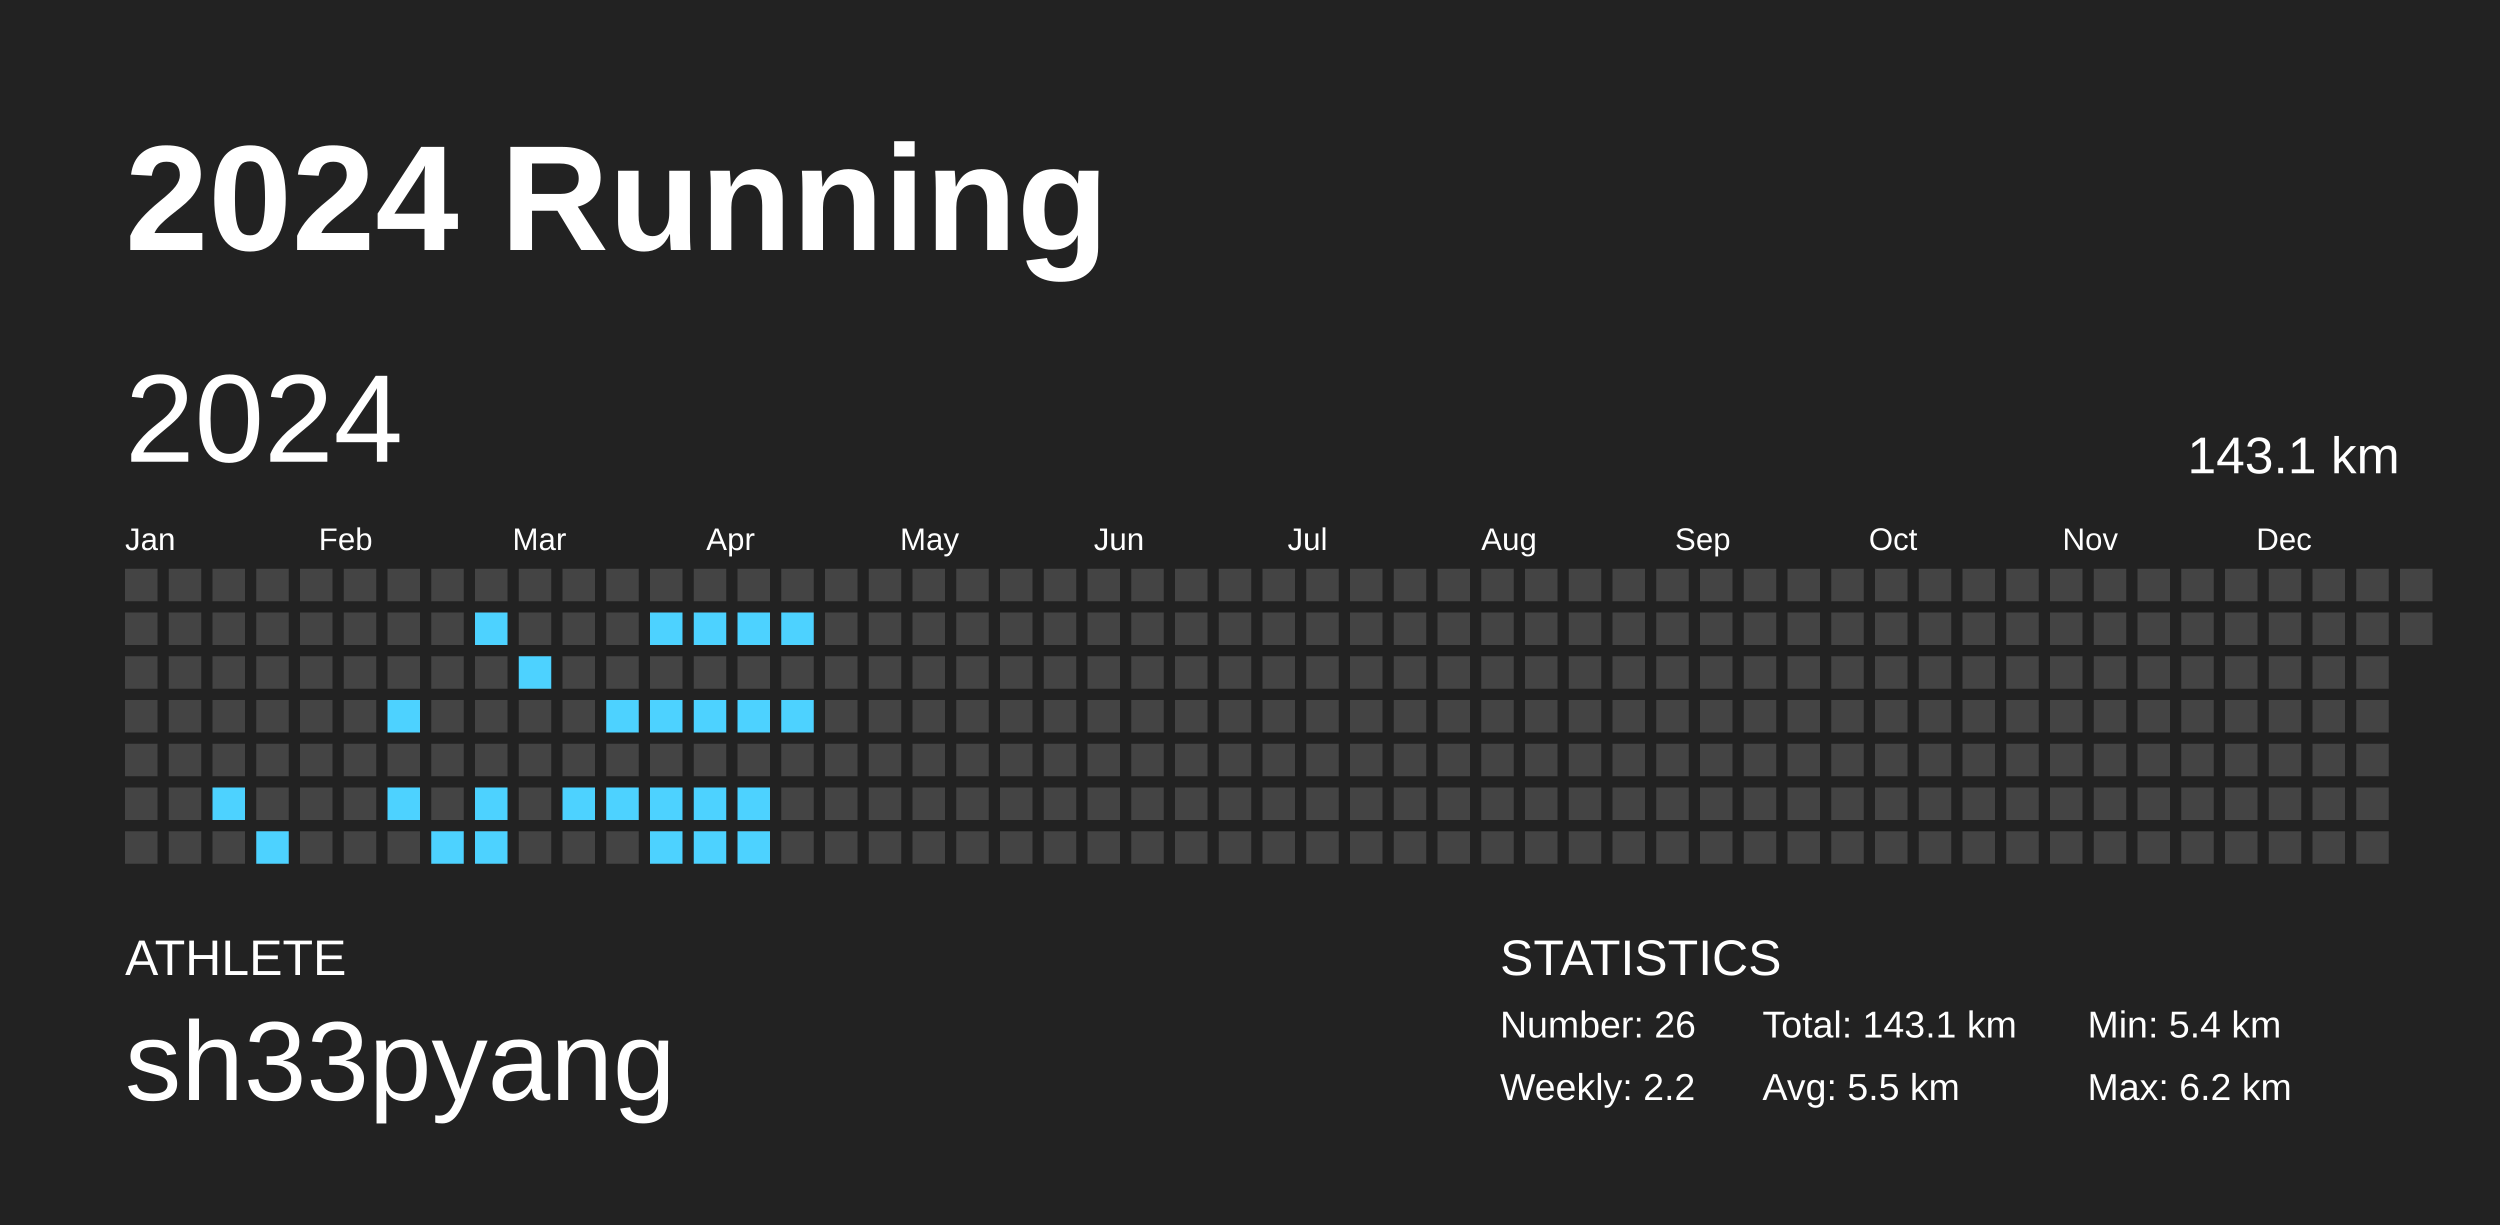
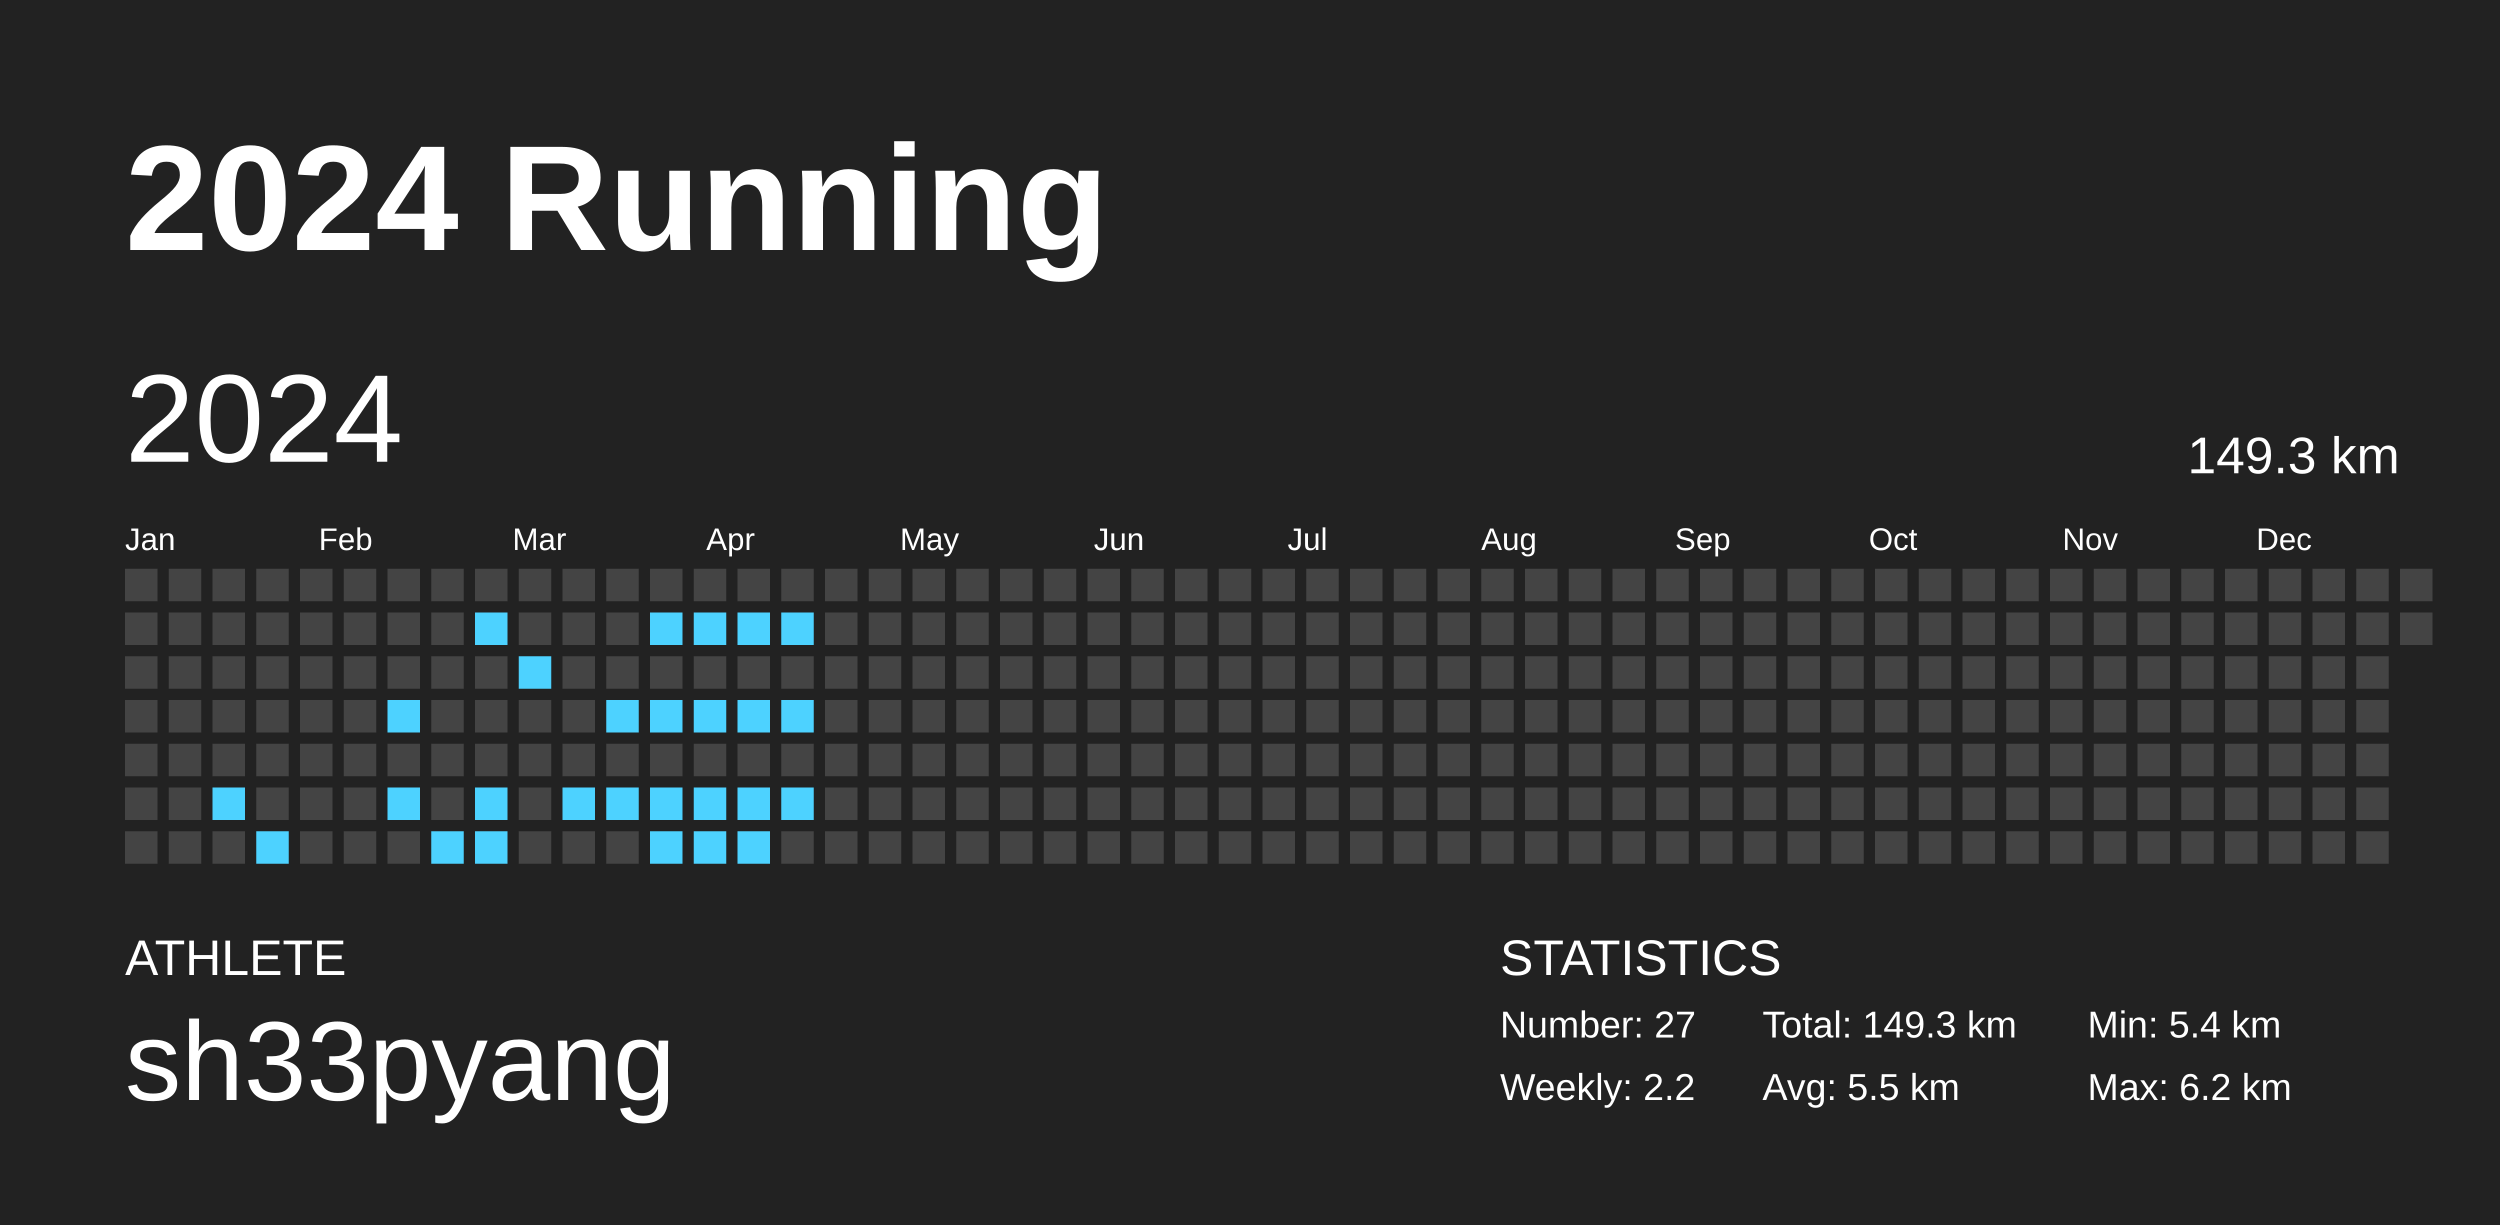
<svg xmlns="http://www.w3.org/2000/svg" baseProfile="full" height="98mm" version="1.1" viewBox="0,0,200,98" width="200mm">
  <defs />
  <rect fill="#222222" height="98" width="200" x="0" y="0" />
  <text fill="#FFFFFF" style="font-size:12px; font-family:Arial; font-weight:bold;" x="10" y="20">2024 Running</text>
  <text fill="#FFFFFF" style="font-size:4px; font-family:Arial" x="10" y="78">ATHLETE</text>
  <text fill="#FFFFFF" style="font-size:9px; font-family:Arial" x="10" y="88">sh33pyang</text>
  <text fill="#FFFFFF" style="font-size:4px; font-family:Arial" x="120" y="78">STATISTICS</text>
-   <text fill="#FFFFFF" style="font-size:3px; font-family:Arial" x="120" y="83">Number: 26</text>
+   <text fill="#FFFFFF" style="font-size:3px; font-family:Arial" x="120" y="83">Number: 27</text>
  <text fill="#FFFFFF" style="font-size:3px; font-family:Arial" x="120" y="88">Weekly: 2.2</text>
-   <text fill="#FFFFFF" style="font-size:3px; font-family:Arial" x="141" y="83">Total: 143.1 km</text>
+   <text fill="#FFFFFF" style="font-size:3px; font-family:Arial" x="141" y="83">Total: 149.3 km</text>
  <text fill="#FFFFFF" style="font-size:3px; font-family:Arial" x="141" y="88">Avg: 5.5 km</text>
  <text fill="#FFFFFF" style="font-size:3px; font-family:Arial" x="167" y="83">Min: 5.4 km</text>
  <text fill="#FFFFFF" style="font-size:3px; font-family:Arial" x="167" y="88">Max: 6.2 km</text>
  <text dominant-baseline="hanging" fill="#FFFFFF" style="font-size:10.0px; font-family:Arial;" x="10" y="30">2024</text>
-   <text dominant-baseline="hanging" fill="#FFFFFF" style="font-size:4.125px; font-family:Arial;" x="175" y="35">143.1 km</text>
+   <text dominant-baseline="hanging" fill="#FFFFFF" style="font-size:4.125px; font-family:Arial;" x="175" y="35">149.3 km</text>
  <text fill="#FFFFFF" style="font-size:2.5px; font-family:Arial" x="10.0" y="44">Jan</text>
  <text fill="#FFFFFF" style="font-size:2.5px; font-family:Arial" x="25.5" y="44">Feb</text>
  <text fill="#FFFFFF" style="font-size:2.5px; font-family:Arial" x="41.0" y="44">Mar</text>
  <text fill="#FFFFFF" style="font-size:2.5px; font-family:Arial" x="56.5" y="44">Apr</text>
  <text fill="#FFFFFF" style="font-size:2.5px; font-family:Arial" x="72.0" y="44">May</text>
  <text fill="#FFFFFF" style="font-size:2.5px; font-family:Arial" x="87.5" y="44">Jun</text>
  <text fill="#FFFFFF" style="font-size:2.5px; font-family:Arial" x="103.0" y="44">Jul</text>
  <text fill="#FFFFFF" style="font-size:2.5px; font-family:Arial" x="118.5" y="44">Aug</text>
  <text fill="#FFFFFF" style="font-size:2.5px; font-family:Arial" x="134.0" y="44">Sep</text>
  <text fill="#FFFFFF" style="font-size:2.5px; font-family:Arial" x="149.5" y="44">Oct</text>
  <text fill="#FFFFFF" style="font-size:2.5px; font-family:Arial" x="165.0" y="44">Nov</text>
  <text fill="#FFFFFF" style="font-size:2.5px; font-family:Arial" x="180.5" y="44">Dec</text>
  <rect fill="#444444" height="2.6" width="2.6" x="10.0" y="45.5" />
  <rect fill="#444444" height="2.6" width="2.6" x="10.0" y="49.0" />
  <rect fill="#444444" height="2.6" width="2.6" x="10.0" y="52.5" />
  <rect fill="#444444" height="2.6" width="2.6" x="10.0" y="56.0" />
  <rect fill="#444444" height="2.6" width="2.6" x="10.0" y="59.5" />
  <rect fill="#444444" height="2.6" width="2.6" x="10.0" y="63.0" />
  <rect fill="#444444" height="2.6" width="2.6" x="10.0" y="66.5" />
  <rect fill="#444444" height="2.6" width="2.6" x="13.5" y="45.5" />
  <rect fill="#444444" height="2.6" width="2.6" x="13.5" y="49.0" />
  <rect fill="#444444" height="2.6" width="2.6" x="13.5" y="52.5" />
  <rect fill="#444444" height="2.6" width="2.6" x="13.5" y="56.0" />
  <rect fill="#444444" height="2.6" width="2.6" x="13.5" y="59.5" />
  <rect fill="#444444" height="2.6" width="2.6" x="13.5" y="63.0" />
  <rect fill="#444444" height="2.6" width="2.6" x="13.5" y="66.5" />
  <rect fill="#444444" height="2.6" width="2.6" x="17.0" y="45.5" />
  <rect fill="#444444" height="2.6" width="2.6" x="17.0" y="49.0" />
  <rect fill="#444444" height="2.6" width="2.6" x="17.0" y="52.5" />
  <rect fill="#444444" height="2.6" width="2.6" x="17.0" y="56.0" />
  <rect fill="#444444" height="2.6" width="2.6" x="17.0" y="59.5" />
  <rect fill="#4dd2ff" height="2.6" width="2.6" x="17.0" y="63.0" />
  <rect fill="#444444" height="2.6" width="2.6" x="17.0" y="66.5" />
  <rect fill="#444444" height="2.6" width="2.6" x="20.5" y="45.5" />
  <rect fill="#444444" height="2.6" width="2.6" x="20.5" y="49.0" />
  <rect fill="#444444" height="2.6" width="2.6" x="20.5" y="52.5" />
  <rect fill="#444444" height="2.6" width="2.6" x="20.5" y="56.0" />
  <rect fill="#444444" height="2.6" width="2.6" x="20.5" y="59.5" />
  <rect fill="#444444" height="2.6" width="2.6" x="20.5" y="63.0" />
  <rect fill="#4dd2ff" height="2.6" width="2.6" x="20.5" y="66.5" />
  <rect fill="#444444" height="2.6" width="2.6" x="24.0" y="45.5" />
  <rect fill="#444444" height="2.6" width="2.6" x="24.0" y="49.0" />
  <rect fill="#444444" height="2.6" width="2.6" x="24.0" y="52.5" />
  <rect fill="#444444" height="2.6" width="2.6" x="24.0" y="56.0" />
  <rect fill="#444444" height="2.6" width="2.6" x="24.0" y="59.5" />
  <rect fill="#444444" height="2.6" width="2.6" x="24.0" y="63.0" />
  <rect fill="#444444" height="2.6" width="2.6" x="24.0" y="66.5" />
  <rect fill="#444444" height="2.6" width="2.6" x="27.5" y="45.5" />
  <rect fill="#444444" height="2.6" width="2.6" x="27.5" y="49.0" />
  <rect fill="#444444" height="2.6" width="2.6" x="27.5" y="52.5" />
  <rect fill="#444444" height="2.6" width="2.6" x="27.5" y="56.0" />
  <rect fill="#444444" height="2.6" width="2.6" x="27.5" y="59.5" />
  <rect fill="#444444" height="2.6" width="2.6" x="27.5" y="63.0" />
  <rect fill="#444444" height="2.6" width="2.6" x="27.5" y="66.5" />
  <rect fill="#444444" height="2.6" width="2.6" x="31.0" y="45.5" />
  <rect fill="#444444" height="2.6" width="2.6" x="31.0" y="49.0" />
  <rect fill="#444444" height="2.6" width="2.6" x="31.0" y="52.5" />
  <rect fill="#4dd2ff" height="2.6" width="2.6" x="31.0" y="56.0" />
  <rect fill="#444444" height="2.6" width="2.6" x="31.0" y="59.5" />
  <rect fill="#4dd2ff" height="2.6" width="2.6" x="31.0" y="63.0" />
  <rect fill="#444444" height="2.6" width="2.6" x="31.0" y="66.5" />
  <rect fill="#444444" height="2.6" width="2.6" x="34.5" y="45.5" />
  <rect fill="#444444" height="2.6" width="2.6" x="34.5" y="49.0" />
  <rect fill="#444444" height="2.6" width="2.6" x="34.5" y="52.5" />
  <rect fill="#444444" height="2.6" width="2.6" x="34.5" y="56.0" />
  <rect fill="#444444" height="2.6" width="2.6" x="34.5" y="59.5" />
  <rect fill="#444444" height="2.6" width="2.6" x="34.5" y="63.0" />
  <rect fill="#4dd2ff" height="2.6" width="2.6" x="34.5" y="66.5" />
  <rect fill="#444444" height="2.6" width="2.6" x="38.0" y="45.5" />
  <rect fill="#4dd2ff" height="2.6" width="2.6" x="38.0" y="49.0" />
  <rect fill="#444444" height="2.6" width="2.6" x="38.0" y="52.5" />
  <rect fill="#444444" height="2.6" width="2.6" x="38.0" y="56.0" />
  <rect fill="#444444" height="2.6" width="2.6" x="38.0" y="59.5" />
  <rect fill="#4dd2ff" height="2.6" width="2.6" x="38.0" y="63.0" />
  <rect fill="#4dd2ff" height="2.6" width="2.6" x="38.0" y="66.5" />
  <rect fill="#444444" height="2.6" width="2.6" x="41.5" y="45.5" />
  <rect fill="#444444" height="2.6" width="2.6" x="41.5" y="49.0" />
  <rect fill="#4dd2ff" height="2.6" width="2.6" x="41.5" y="52.5" />
  <rect fill="#444444" height="2.6" width="2.6" x="41.5" y="56.0" />
  <rect fill="#444444" height="2.6" width="2.6" x="41.5" y="59.5" />
  <rect fill="#444444" height="2.6" width="2.6" x="41.5" y="63.0" />
  <rect fill="#444444" height="2.6" width="2.6" x="41.5" y="66.5" />
  <rect fill="#444444" height="2.6" width="2.6" x="45.0" y="45.5" />
  <rect fill="#444444" height="2.6" width="2.6" x="45.0" y="49.0" />
  <rect fill="#444444" height="2.6" width="2.6" x="45.0" y="52.5" />
  <rect fill="#444444" height="2.6" width="2.6" x="45.0" y="56.0" />
  <rect fill="#444444" height="2.6" width="2.6" x="45.0" y="59.5" />
  <rect fill="#4dd2ff" height="2.6" width="2.6" x="45.0" y="63.0" />
  <rect fill="#444444" height="2.6" width="2.6" x="45.0" y="66.5" />
  <rect fill="#444444" height="2.6" width="2.6" x="48.5" y="45.5" />
  <rect fill="#444444" height="2.6" width="2.6" x="48.5" y="49.0" />
  <rect fill="#444444" height="2.6" width="2.6" x="48.5" y="52.5" />
  <rect fill="#4dd2ff" height="2.6" width="2.6" x="48.5" y="56.0" />
  <rect fill="#444444" height="2.6" width="2.6" x="48.5" y="59.5" />
  <rect fill="#4dd2ff" height="2.6" width="2.6" x="48.5" y="63.0" />
  <rect fill="#444444" height="2.6" width="2.6" x="48.5" y="66.5" />
  <rect fill="#444444" height="2.6" width="2.6" x="52.0" y="45.5" />
  <rect fill="#4dd2ff" height="2.6" width="2.6" x="52.0" y="49.0" />
  <rect fill="#444444" height="2.6" width="2.6" x="52.0" y="52.5" />
  <rect fill="#4dd2ff" height="2.6" width="2.6" x="52.0" y="56.0" />
  <rect fill="#444444" height="2.6" width="2.6" x="52.0" y="59.5" />
  <rect fill="#4dd2ff" height="2.6" width="2.6" x="52.0" y="63.0" />
  <rect fill="#4dd2ff" height="2.6" width="2.6" x="52.0" y="66.5" />
  <rect fill="#444444" height="2.6" width="2.6" x="55.5" y="45.5" />
  <rect fill="#4dd2ff" height="2.6" width="2.6" x="55.5" y="49.0" />
  <rect fill="#444444" height="2.6" width="2.6" x="55.5" y="52.5" />
  <rect fill="#4dd2ff" height="2.6" width="2.6" x="55.5" y="56.0" />
  <rect fill="#444444" height="2.6" width="2.6" x="55.5" y="59.5" />
  <rect fill="#4dd2ff" height="2.6" width="2.6" x="55.5" y="63.0" />
  <rect fill="#4dd2ff" height="2.6" width="2.6" x="55.5" y="66.5" />
  <rect fill="#444444" height="2.6" width="2.6" x="59.0" y="45.5" />
  <rect fill="#4dd2ff" height="2.6" width="2.6" x="59.0" y="49.0" />
  <rect fill="#444444" height="2.6" width="2.6" x="59.0" y="52.5" />
  <rect fill="#4dd2ff" height="2.6" width="2.6" x="59.0" y="56.0" />
  <rect fill="#444444" height="2.6" width="2.6" x="59.0" y="59.5" />
  <rect fill="#4dd2ff" height="2.6" width="2.6" x="59.0" y="63.0" />
  <rect fill="#4dd2ff" height="2.6" width="2.6" x="59.0" y="66.5" />
  <rect fill="#444444" height="2.6" width="2.6" x="62.5" y="45.5" />
  <rect fill="#4dd2ff" height="2.6" width="2.6" x="62.5" y="49.0" />
  <rect fill="#444444" height="2.6" width="2.6" x="62.5" y="52.5" />
  <rect fill="#4dd2ff" height="2.6" width="2.6" x="62.5" y="56.0" />
  <rect fill="#444444" height="2.6" width="2.6" x="62.5" y="59.5" />
-   <rect fill="#444444" height="2.6" width="2.6" x="62.5" y="63.0" />
+   <rect fill="#4dd2ff" height="2.6" width="2.6" x="62.5" y="63.0" />
  <rect fill="#444444" height="2.6" width="2.6" x="62.5" y="66.5" />
  <rect fill="#444444" height="2.6" width="2.6" x="66.0" y="45.5" />
  <rect fill="#444444" height="2.6" width="2.6" x="66.0" y="49.0" />
  <rect fill="#444444" height="2.6" width="2.6" x="66.0" y="52.5" />
  <rect fill="#444444" height="2.6" width="2.6" x="66.0" y="56.0" />
  <rect fill="#444444" height="2.6" width="2.6" x="66.0" y="59.5" />
  <rect fill="#444444" height="2.6" width="2.6" x="66.0" y="63.0" />
  <rect fill="#444444" height="2.6" width="2.6" x="66.0" y="66.5" />
  <rect fill="#444444" height="2.6" width="2.6" x="69.5" y="45.5" />
  <rect fill="#444444" height="2.6" width="2.6" x="69.5" y="49.0" />
  <rect fill="#444444" height="2.6" width="2.6" x="69.5" y="52.5" />
  <rect fill="#444444" height="2.6" width="2.6" x="69.5" y="56.0" />
  <rect fill="#444444" height="2.6" width="2.6" x="69.5" y="59.5" />
  <rect fill="#444444" height="2.6" width="2.6" x="69.5" y="63.0" />
  <rect fill="#444444" height="2.6" width="2.6" x="69.5" y="66.5" />
  <rect fill="#444444" height="2.6" width="2.6" x="73.0" y="45.5" />
  <rect fill="#444444" height="2.6" width="2.6" x="73.0" y="49.0" />
  <rect fill="#444444" height="2.6" width="2.6" x="73.0" y="52.5" />
  <rect fill="#444444" height="2.6" width="2.6" x="73.0" y="56.0" />
  <rect fill="#444444" height="2.6" width="2.6" x="73.0" y="59.5" />
  <rect fill="#444444" height="2.6" width="2.6" x="73.0" y="63.0" />
  <rect fill="#444444" height="2.6" width="2.6" x="73.0" y="66.5" />
  <rect fill="#444444" height="2.6" width="2.6" x="76.5" y="45.5" />
  <rect fill="#444444" height="2.6" width="2.6" x="76.5" y="49.0" />
  <rect fill="#444444" height="2.6" width="2.6" x="76.5" y="52.5" />
  <rect fill="#444444" height="2.6" width="2.6" x="76.5" y="56.0" />
  <rect fill="#444444" height="2.6" width="2.6" x="76.5" y="59.5" />
  <rect fill="#444444" height="2.6" width="2.6" x="76.5" y="63.0" />
  <rect fill="#444444" height="2.6" width="2.6" x="76.5" y="66.5" />
  <rect fill="#444444" height="2.6" width="2.6" x="80.0" y="45.5" />
  <rect fill="#444444" height="2.6" width="2.6" x="80.0" y="49.0" />
  <rect fill="#444444" height="2.6" width="2.6" x="80.0" y="52.5" />
  <rect fill="#444444" height="2.6" width="2.6" x="80.0" y="56.0" />
  <rect fill="#444444" height="2.6" width="2.6" x="80.0" y="59.5" />
  <rect fill="#444444" height="2.6" width="2.6" x="80.0" y="63.0" />
  <rect fill="#444444" height="2.6" width="2.6" x="80.0" y="66.5" />
  <rect fill="#444444" height="2.6" width="2.6" x="83.5" y="45.5" />
  <rect fill="#444444" height="2.6" width="2.6" x="83.5" y="49.0" />
  <rect fill="#444444" height="2.6" width="2.6" x="83.5" y="52.5" />
  <rect fill="#444444" height="2.6" width="2.6" x="83.5" y="56.0" />
  <rect fill="#444444" height="2.6" width="2.6" x="83.5" y="59.5" />
  <rect fill="#444444" height="2.6" width="2.6" x="83.5" y="63.0" />
  <rect fill="#444444" height="2.6" width="2.6" x="83.5" y="66.5" />
  <rect fill="#444444" height="2.6" width="2.6" x="87.0" y="45.5" />
  <rect fill="#444444" height="2.6" width="2.6" x="87.0" y="49.0" />
  <rect fill="#444444" height="2.6" width="2.6" x="87.0" y="52.5" />
  <rect fill="#444444" height="2.6" width="2.6" x="87.0" y="56.0" />
  <rect fill="#444444" height="2.6" width="2.6" x="87.0" y="59.5" />
  <rect fill="#444444" height="2.6" width="2.6" x="87.0" y="63.0" />
  <rect fill="#444444" height="2.6" width="2.6" x="87.0" y="66.5" />
  <rect fill="#444444" height="2.6" width="2.6" x="90.5" y="45.5" />
  <rect fill="#444444" height="2.6" width="2.6" x="90.5" y="49.0" />
  <rect fill="#444444" height="2.6" width="2.6" x="90.5" y="52.5" />
  <rect fill="#444444" height="2.6" width="2.6" x="90.5" y="56.0" />
  <rect fill="#444444" height="2.6" width="2.6" x="90.5" y="59.5" />
  <rect fill="#444444" height="2.6" width="2.6" x="90.5" y="63.0" />
  <rect fill="#444444" height="2.6" width="2.6" x="90.5" y="66.5" />
  <rect fill="#444444" height="2.6" width="2.6" x="94.0" y="45.5" />
  <rect fill="#444444" height="2.6" width="2.6" x="94.0" y="49.0" />
  <rect fill="#444444" height="2.6" width="2.6" x="94.0" y="52.5" />
  <rect fill="#444444" height="2.6" width="2.6" x="94.0" y="56.0" />
  <rect fill="#444444" height="2.6" width="2.6" x="94.0" y="59.5" />
  <rect fill="#444444" height="2.6" width="2.6" x="94.0" y="63.0" />
  <rect fill="#444444" height="2.6" width="2.6" x="94.0" y="66.5" />
  <rect fill="#444444" height="2.6" width="2.6" x="97.5" y="45.5" />
  <rect fill="#444444" height="2.6" width="2.6" x="97.5" y="49.0" />
  <rect fill="#444444" height="2.6" width="2.6" x="97.5" y="52.5" />
  <rect fill="#444444" height="2.6" width="2.6" x="97.5" y="56.0" />
  <rect fill="#444444" height="2.6" width="2.6" x="97.5" y="59.5" />
  <rect fill="#444444" height="2.6" width="2.6" x="97.5" y="63.0" />
  <rect fill="#444444" height="2.6" width="2.6" x="97.5" y="66.5" />
  <rect fill="#444444" height="2.6" width="2.6" x="101.0" y="45.5" />
  <rect fill="#444444" height="2.6" width="2.6" x="101.0" y="49.0" />
  <rect fill="#444444" height="2.6" width="2.6" x="101.0" y="52.5" />
  <rect fill="#444444" height="2.6" width="2.6" x="101.0" y="56.0" />
  <rect fill="#444444" height="2.6" width="2.6" x="101.0" y="59.5" />
  <rect fill="#444444" height="2.6" width="2.6" x="101.0" y="63.0" />
  <rect fill="#444444" height="2.6" width="2.6" x="101.0" y="66.5" />
  <rect fill="#444444" height="2.6" width="2.6" x="104.5" y="45.5" />
  <rect fill="#444444" height="2.6" width="2.6" x="104.5" y="49.0" />
  <rect fill="#444444" height="2.6" width="2.6" x="104.5" y="52.5" />
  <rect fill="#444444" height="2.6" width="2.6" x="104.5" y="56.0" />
  <rect fill="#444444" height="2.6" width="2.6" x="104.5" y="59.5" />
  <rect fill="#444444" height="2.6" width="2.6" x="104.5" y="63.0" />
  <rect fill="#444444" height="2.6" width="2.6" x="104.5" y="66.5" />
  <rect fill="#444444" height="2.6" width="2.6" x="108.0" y="45.5" />
  <rect fill="#444444" height="2.6" width="2.6" x="108.0" y="49.0" />
  <rect fill="#444444" height="2.6" width="2.6" x="108.0" y="52.5" />
  <rect fill="#444444" height="2.6" width="2.6" x="108.0" y="56.0" />
  <rect fill="#444444" height="2.6" width="2.6" x="108.0" y="59.5" />
  <rect fill="#444444" height="2.6" width="2.6" x="108.0" y="63.0" />
  <rect fill="#444444" height="2.6" width="2.6" x="108.0" y="66.5" />
  <rect fill="#444444" height="2.6" width="2.6" x="111.5" y="45.5" />
  <rect fill="#444444" height="2.6" width="2.6" x="111.5" y="49.0" />
  <rect fill="#444444" height="2.6" width="2.6" x="111.5" y="52.5" />
  <rect fill="#444444" height="2.6" width="2.6" x="111.5" y="56.0" />
  <rect fill="#444444" height="2.6" width="2.6" x="111.5" y="59.5" />
  <rect fill="#444444" height="2.6" width="2.6" x="111.5" y="63.0" />
  <rect fill="#444444" height="2.6" width="2.6" x="111.5" y="66.5" />
  <rect fill="#444444" height="2.6" width="2.6" x="115.0" y="45.5" />
  <rect fill="#444444" height="2.6" width="2.6" x="115.0" y="49.0" />
  <rect fill="#444444" height="2.6" width="2.6" x="115.0" y="52.5" />
  <rect fill="#444444" height="2.6" width="2.6" x="115.0" y="56.0" />
  <rect fill="#444444" height="2.6" width="2.6" x="115.0" y="59.5" />
  <rect fill="#444444" height="2.6" width="2.6" x="115.0" y="63.0" />
  <rect fill="#444444" height="2.6" width="2.6" x="115.0" y="66.5" />
  <rect fill="#444444" height="2.6" width="2.6" x="118.5" y="45.5" />
  <rect fill="#444444" height="2.6" width="2.6" x="118.5" y="49.0" />
  <rect fill="#444444" height="2.6" width="2.6" x="118.5" y="52.5" />
  <rect fill="#444444" height="2.6" width="2.6" x="118.5" y="56.0" />
  <rect fill="#444444" height="2.6" width="2.6" x="118.5" y="59.5" />
  <rect fill="#444444" height="2.6" width="2.6" x="118.5" y="63.0" />
  <rect fill="#444444" height="2.6" width="2.6" x="118.5" y="66.5" />
  <rect fill="#444444" height="2.6" width="2.6" x="122.0" y="45.5" />
  <rect fill="#444444" height="2.6" width="2.6" x="122.0" y="49.0" />
  <rect fill="#444444" height="2.6" width="2.6" x="122.0" y="52.5" />
  <rect fill="#444444" height="2.6" width="2.6" x="122.0" y="56.0" />
  <rect fill="#444444" height="2.6" width="2.6" x="122.0" y="59.5" />
  <rect fill="#444444" height="2.6" width="2.6" x="122.0" y="63.0" />
  <rect fill="#444444" height="2.6" width="2.6" x="122.0" y="66.5" />
  <rect fill="#444444" height="2.6" width="2.6" x="125.5" y="45.5" />
  <rect fill="#444444" height="2.6" width="2.6" x="125.5" y="49.0" />
  <rect fill="#444444" height="2.6" width="2.6" x="125.5" y="52.5" />
  <rect fill="#444444" height="2.6" width="2.6" x="125.5" y="56.0" />
  <rect fill="#444444" height="2.6" width="2.6" x="125.5" y="59.5" />
  <rect fill="#444444" height="2.6" width="2.6" x="125.5" y="63.0" />
  <rect fill="#444444" height="2.6" width="2.6" x="125.5" y="66.5" />
  <rect fill="#444444" height="2.6" width="2.6" x="129.0" y="45.5" />
  <rect fill="#444444" height="2.6" width="2.6" x="129.0" y="49.0" />
  <rect fill="#444444" height="2.6" width="2.6" x="129.0" y="52.5" />
  <rect fill="#444444" height="2.6" width="2.6" x="129.0" y="56.0" />
  <rect fill="#444444" height="2.6" width="2.6" x="129.0" y="59.5" />
  <rect fill="#444444" height="2.6" width="2.6" x="129.0" y="63.0" />
  <rect fill="#444444" height="2.6" width="2.6" x="129.0" y="66.5" />
  <rect fill="#444444" height="2.6" width="2.6" x="132.5" y="45.5" />
  <rect fill="#444444" height="2.6" width="2.6" x="132.5" y="49.0" />
  <rect fill="#444444" height="2.6" width="2.6" x="132.5" y="52.5" />
  <rect fill="#444444" height="2.6" width="2.6" x="132.5" y="56.0" />
  <rect fill="#444444" height="2.6" width="2.6" x="132.5" y="59.5" />
  <rect fill="#444444" height="2.6" width="2.6" x="132.5" y="63.0" />
  <rect fill="#444444" height="2.6" width="2.6" x="132.5" y="66.5" />
  <rect fill="#444444" height="2.6" width="2.6" x="136.0" y="45.5" />
  <rect fill="#444444" height="2.6" width="2.6" x="136.0" y="49.0" />
  <rect fill="#444444" height="2.6" width="2.6" x="136.0" y="52.5" />
  <rect fill="#444444" height="2.6" width="2.6" x="136.0" y="56.0" />
  <rect fill="#444444" height="2.6" width="2.6" x="136.0" y="59.5" />
  <rect fill="#444444" height="2.6" width="2.6" x="136.0" y="63.0" />
  <rect fill="#444444" height="2.6" width="2.6" x="136.0" y="66.5" />
  <rect fill="#444444" height="2.6" width="2.6" x="139.5" y="45.5" />
  <rect fill="#444444" height="2.6" width="2.6" x="139.5" y="49.0" />
  <rect fill="#444444" height="2.6" width="2.6" x="139.5" y="52.5" />
  <rect fill="#444444" height="2.6" width="2.6" x="139.5" y="56.0" />
  <rect fill="#444444" height="2.6" width="2.6" x="139.5" y="59.5" />
  <rect fill="#444444" height="2.6" width="2.6" x="139.5" y="63.0" />
  <rect fill="#444444" height="2.6" width="2.6" x="139.5" y="66.5" />
  <rect fill="#444444" height="2.6" width="2.6" x="143.0" y="45.5" />
  <rect fill="#444444" height="2.6" width="2.6" x="143.0" y="49.0" />
  <rect fill="#444444" height="2.6" width="2.6" x="143.0" y="52.5" />
  <rect fill="#444444" height="2.6" width="2.6" x="143.0" y="56.0" />
  <rect fill="#444444" height="2.6" width="2.6" x="143.0" y="59.5" />
  <rect fill="#444444" height="2.6" width="2.6" x="143.0" y="63.0" />
  <rect fill="#444444" height="2.6" width="2.6" x="143.0" y="66.5" />
  <rect fill="#444444" height="2.6" width="2.6" x="146.5" y="45.5" />
  <rect fill="#444444" height="2.6" width="2.6" x="146.5" y="49.0" />
  <rect fill="#444444" height="2.6" width="2.6" x="146.5" y="52.5" />
  <rect fill="#444444" height="2.6" width="2.6" x="146.5" y="56.0" />
  <rect fill="#444444" height="2.6" width="2.6" x="146.5" y="59.5" />
  <rect fill="#444444" height="2.6" width="2.6" x="146.5" y="63.0" />
  <rect fill="#444444" height="2.6" width="2.6" x="146.5" y="66.5" />
  <rect fill="#444444" height="2.6" width="2.6" x="150.0" y="45.5" />
  <rect fill="#444444" height="2.6" width="2.6" x="150.0" y="49.0" />
  <rect fill="#444444" height="2.6" width="2.6" x="150.0" y="52.5" />
  <rect fill="#444444" height="2.6" width="2.6" x="150.0" y="56.0" />
  <rect fill="#444444" height="2.6" width="2.6" x="150.0" y="59.5" />
  <rect fill="#444444" height="2.6" width="2.6" x="150.0" y="63.0" />
  <rect fill="#444444" height="2.6" width="2.6" x="150.0" y="66.5" />
  <rect fill="#444444" height="2.6" width="2.6" x="153.5" y="45.5" />
  <rect fill="#444444" height="2.6" width="2.6" x="153.5" y="49.0" />
  <rect fill="#444444" height="2.6" width="2.6" x="153.5" y="52.5" />
  <rect fill="#444444" height="2.6" width="2.6" x="153.5" y="56.0" />
  <rect fill="#444444" height="2.6" width="2.6" x="153.5" y="59.5" />
  <rect fill="#444444" height="2.6" width="2.6" x="153.5" y="63.0" />
  <rect fill="#444444" height="2.6" width="2.6" x="153.5" y="66.5" />
  <rect fill="#444444" height="2.6" width="2.6" x="157.0" y="45.5" />
  <rect fill="#444444" height="2.6" width="2.6" x="157.0" y="49.0" />
  <rect fill="#444444" height="2.6" width="2.6" x="157.0" y="52.5" />
  <rect fill="#444444" height="2.6" width="2.6" x="157.0" y="56.0" />
  <rect fill="#444444" height="2.6" width="2.6" x="157.0" y="59.5" />
  <rect fill="#444444" height="2.6" width="2.6" x="157.0" y="63.0" />
  <rect fill="#444444" height="2.6" width="2.6" x="157.0" y="66.5" />
  <rect fill="#444444" height="2.6" width="2.6" x="160.5" y="45.5" />
  <rect fill="#444444" height="2.6" width="2.6" x="160.5" y="49.0" />
  <rect fill="#444444" height="2.6" width="2.6" x="160.5" y="52.5" />
  <rect fill="#444444" height="2.6" width="2.6" x="160.5" y="56.0" />
  <rect fill="#444444" height="2.6" width="2.6" x="160.5" y="59.5" />
  <rect fill="#444444" height="2.6" width="2.6" x="160.5" y="63.0" />
  <rect fill="#444444" height="2.6" width="2.6" x="160.5" y="66.5" />
  <rect fill="#444444" height="2.6" width="2.6" x="164.0" y="45.5" />
  <rect fill="#444444" height="2.6" width="2.6" x="164.0" y="49.0" />
  <rect fill="#444444" height="2.6" width="2.6" x="164.0" y="52.5" />
  <rect fill="#444444" height="2.6" width="2.6" x="164.0" y="56.0" />
  <rect fill="#444444" height="2.6" width="2.6" x="164.0" y="59.5" />
  <rect fill="#444444" height="2.6" width="2.6" x="164.0" y="63.0" />
  <rect fill="#444444" height="2.6" width="2.6" x="164.0" y="66.5" />
  <rect fill="#444444" height="2.6" width="2.6" x="167.5" y="45.5" />
  <rect fill="#444444" height="2.6" width="2.6" x="167.5" y="49.0" />
  <rect fill="#444444" height="2.6" width="2.6" x="167.5" y="52.5" />
  <rect fill="#444444" height="2.6" width="2.6" x="167.5" y="56.0" />
  <rect fill="#444444" height="2.6" width="2.6" x="167.5" y="59.5" />
  <rect fill="#444444" height="2.6" width="2.6" x="167.5" y="63.0" />
  <rect fill="#444444" height="2.6" width="2.6" x="167.5" y="66.5" />
  <rect fill="#444444" height="2.6" width="2.6" x="171.0" y="45.5" />
  <rect fill="#444444" height="2.6" width="2.6" x="171.0" y="49.0" />
  <rect fill="#444444" height="2.6" width="2.6" x="171.0" y="52.5" />
  <rect fill="#444444" height="2.6" width="2.6" x="171.0" y="56.0" />
  <rect fill="#444444" height="2.6" width="2.6" x="171.0" y="59.5" />
  <rect fill="#444444" height="2.6" width="2.6" x="171.0" y="63.0" />
  <rect fill="#444444" height="2.6" width="2.6" x="171.0" y="66.5" />
  <rect fill="#444444" height="2.6" width="2.6" x="174.5" y="45.5" />
  <rect fill="#444444" height="2.6" width="2.6" x="174.5" y="49.0" />
  <rect fill="#444444" height="2.6" width="2.6" x="174.5" y="52.5" />
  <rect fill="#444444" height="2.6" width="2.6" x="174.5" y="56.0" />
  <rect fill="#444444" height="2.6" width="2.6" x="174.5" y="59.5" />
  <rect fill="#444444" height="2.6" width="2.6" x="174.5" y="63.0" />
  <rect fill="#444444" height="2.6" width="2.6" x="174.5" y="66.5" />
  <rect fill="#444444" height="2.6" width="2.6" x="178.0" y="45.5" />
  <rect fill="#444444" height="2.6" width="2.6" x="178.0" y="49.0" />
  <rect fill="#444444" height="2.6" width="2.6" x="178.0" y="52.5" />
  <rect fill="#444444" height="2.6" width="2.6" x="178.0" y="56.0" />
  <rect fill="#444444" height="2.6" width="2.6" x="178.0" y="59.5" />
  <rect fill="#444444" height="2.6" width="2.6" x="178.0" y="63.0" />
  <rect fill="#444444" height="2.6" width="2.6" x="178.0" y="66.5" />
  <rect fill="#444444" height="2.6" width="2.6" x="181.5" y="45.5" />
  <rect fill="#444444" height="2.6" width="2.6" x="181.5" y="49.0" />
  <rect fill="#444444" height="2.6" width="2.6" x="181.5" y="52.5" />
  <rect fill="#444444" height="2.6" width="2.6" x="181.5" y="56.0" />
  <rect fill="#444444" height="2.6" width="2.6" x="181.5" y="59.5" />
  <rect fill="#444444" height="2.6" width="2.6" x="181.5" y="63.0" />
  <rect fill="#444444" height="2.6" width="2.6" x="181.5" y="66.5" />
  <rect fill="#444444" height="2.6" width="2.6" x="185.0" y="45.5" />
  <rect fill="#444444" height="2.6" width="2.6" x="185.0" y="49.0" />
  <rect fill="#444444" height="2.6" width="2.6" x="185.0" y="52.5" />
  <rect fill="#444444" height="2.6" width="2.6" x="185.0" y="56.0" />
  <rect fill="#444444" height="2.6" width="2.6" x="185.0" y="59.5" />
  <rect fill="#444444" height="2.6" width="2.6" x="185.0" y="63.0" />
  <rect fill="#444444" height="2.6" width="2.6" x="185.0" y="66.5" />
  <rect fill="#444444" height="2.6" width="2.6" x="188.5" y="45.5" />
  <rect fill="#444444" height="2.6" width="2.6" x="188.5" y="49.0" />
  <rect fill="#444444" height="2.6" width="2.6" x="188.5" y="52.5" />
  <rect fill="#444444" height="2.6" width="2.6" x="188.5" y="56.0" />
  <rect fill="#444444" height="2.6" width="2.6" x="188.5" y="59.5" />
  <rect fill="#444444" height="2.6" width="2.6" x="188.5" y="63.0" />
  <rect fill="#444444" height="2.6" width="2.6" x="188.5" y="66.5" />
  <rect fill="#444444" height="2.6" width="2.6" x="192.0" y="45.5" />
  <rect fill="#444444" height="2.6" width="2.6" x="192.0" y="49.0" />
</svg>
